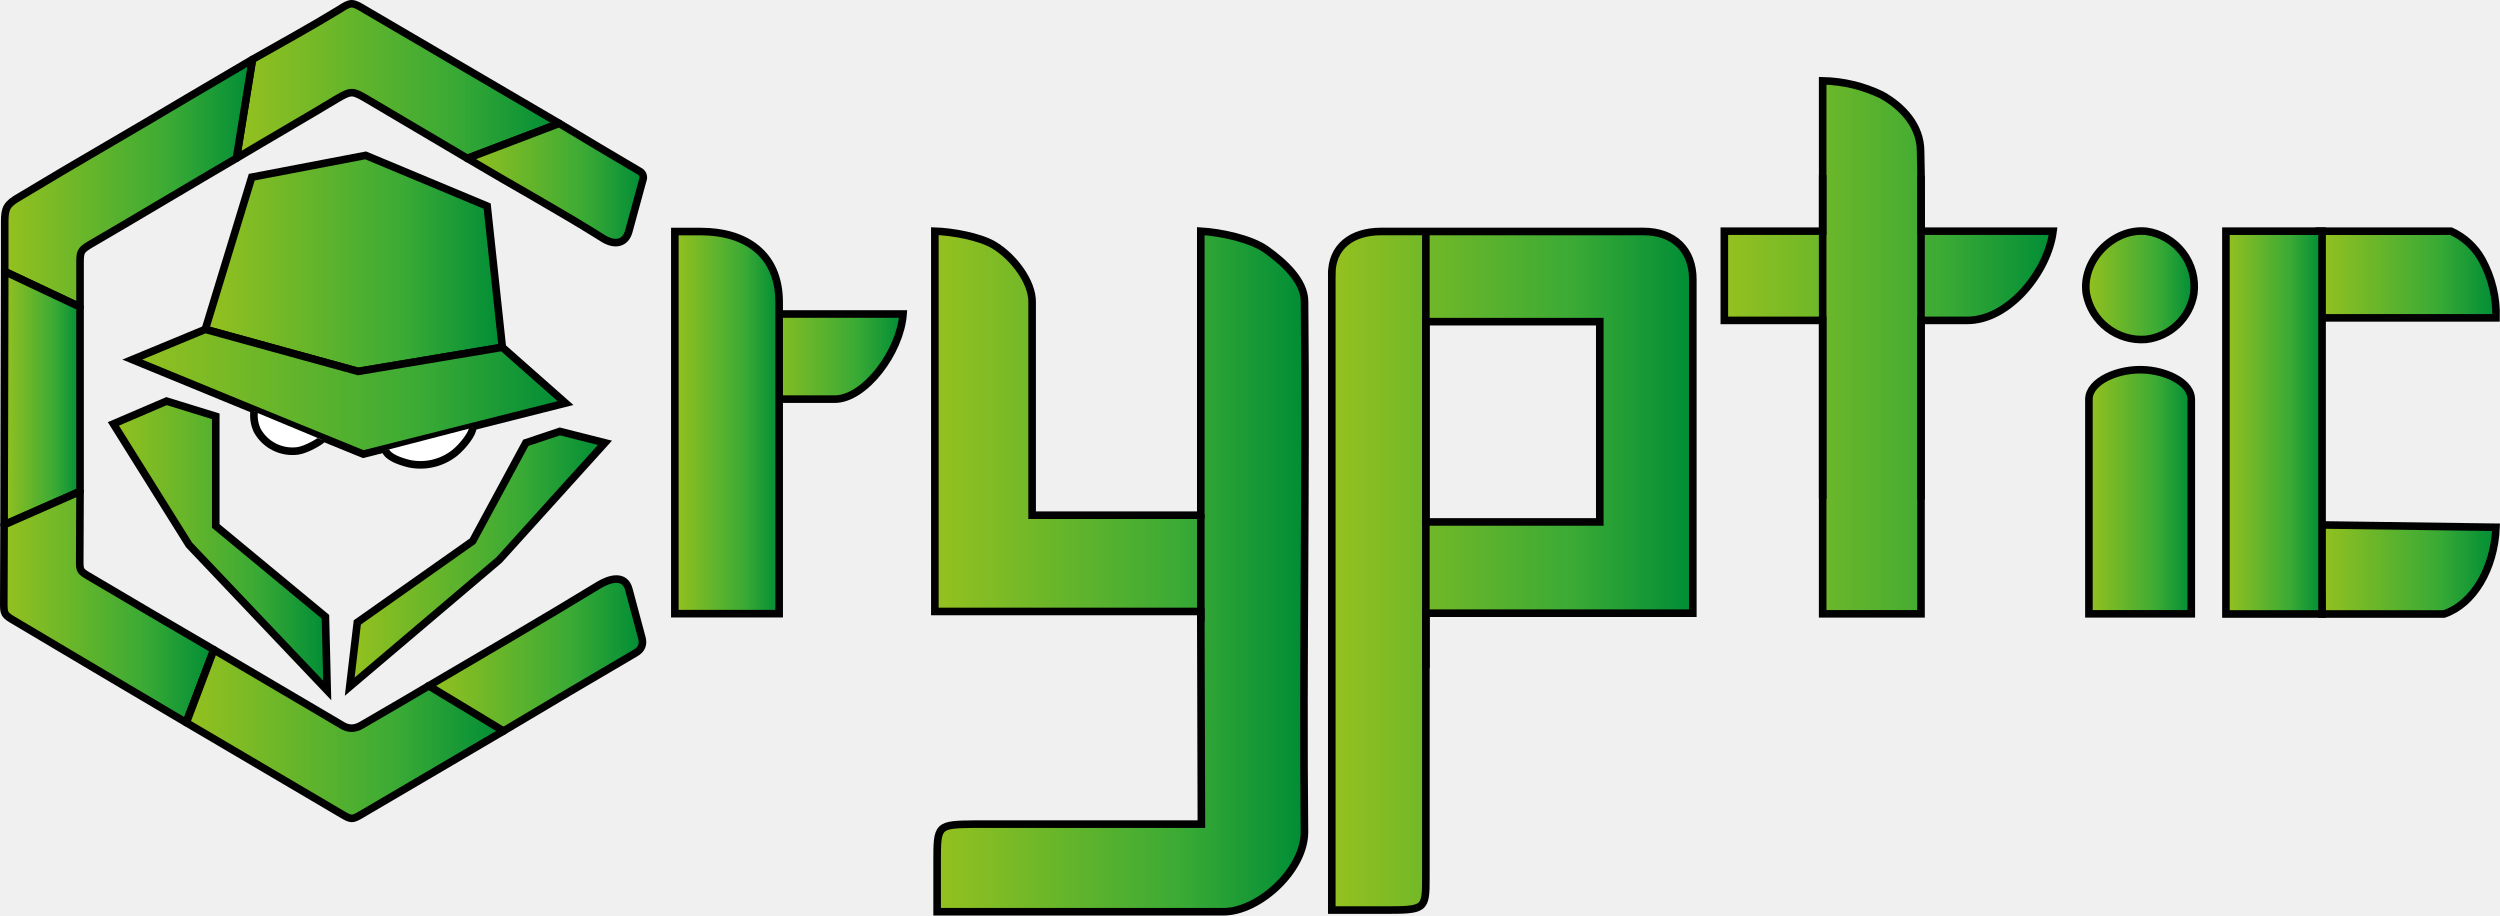
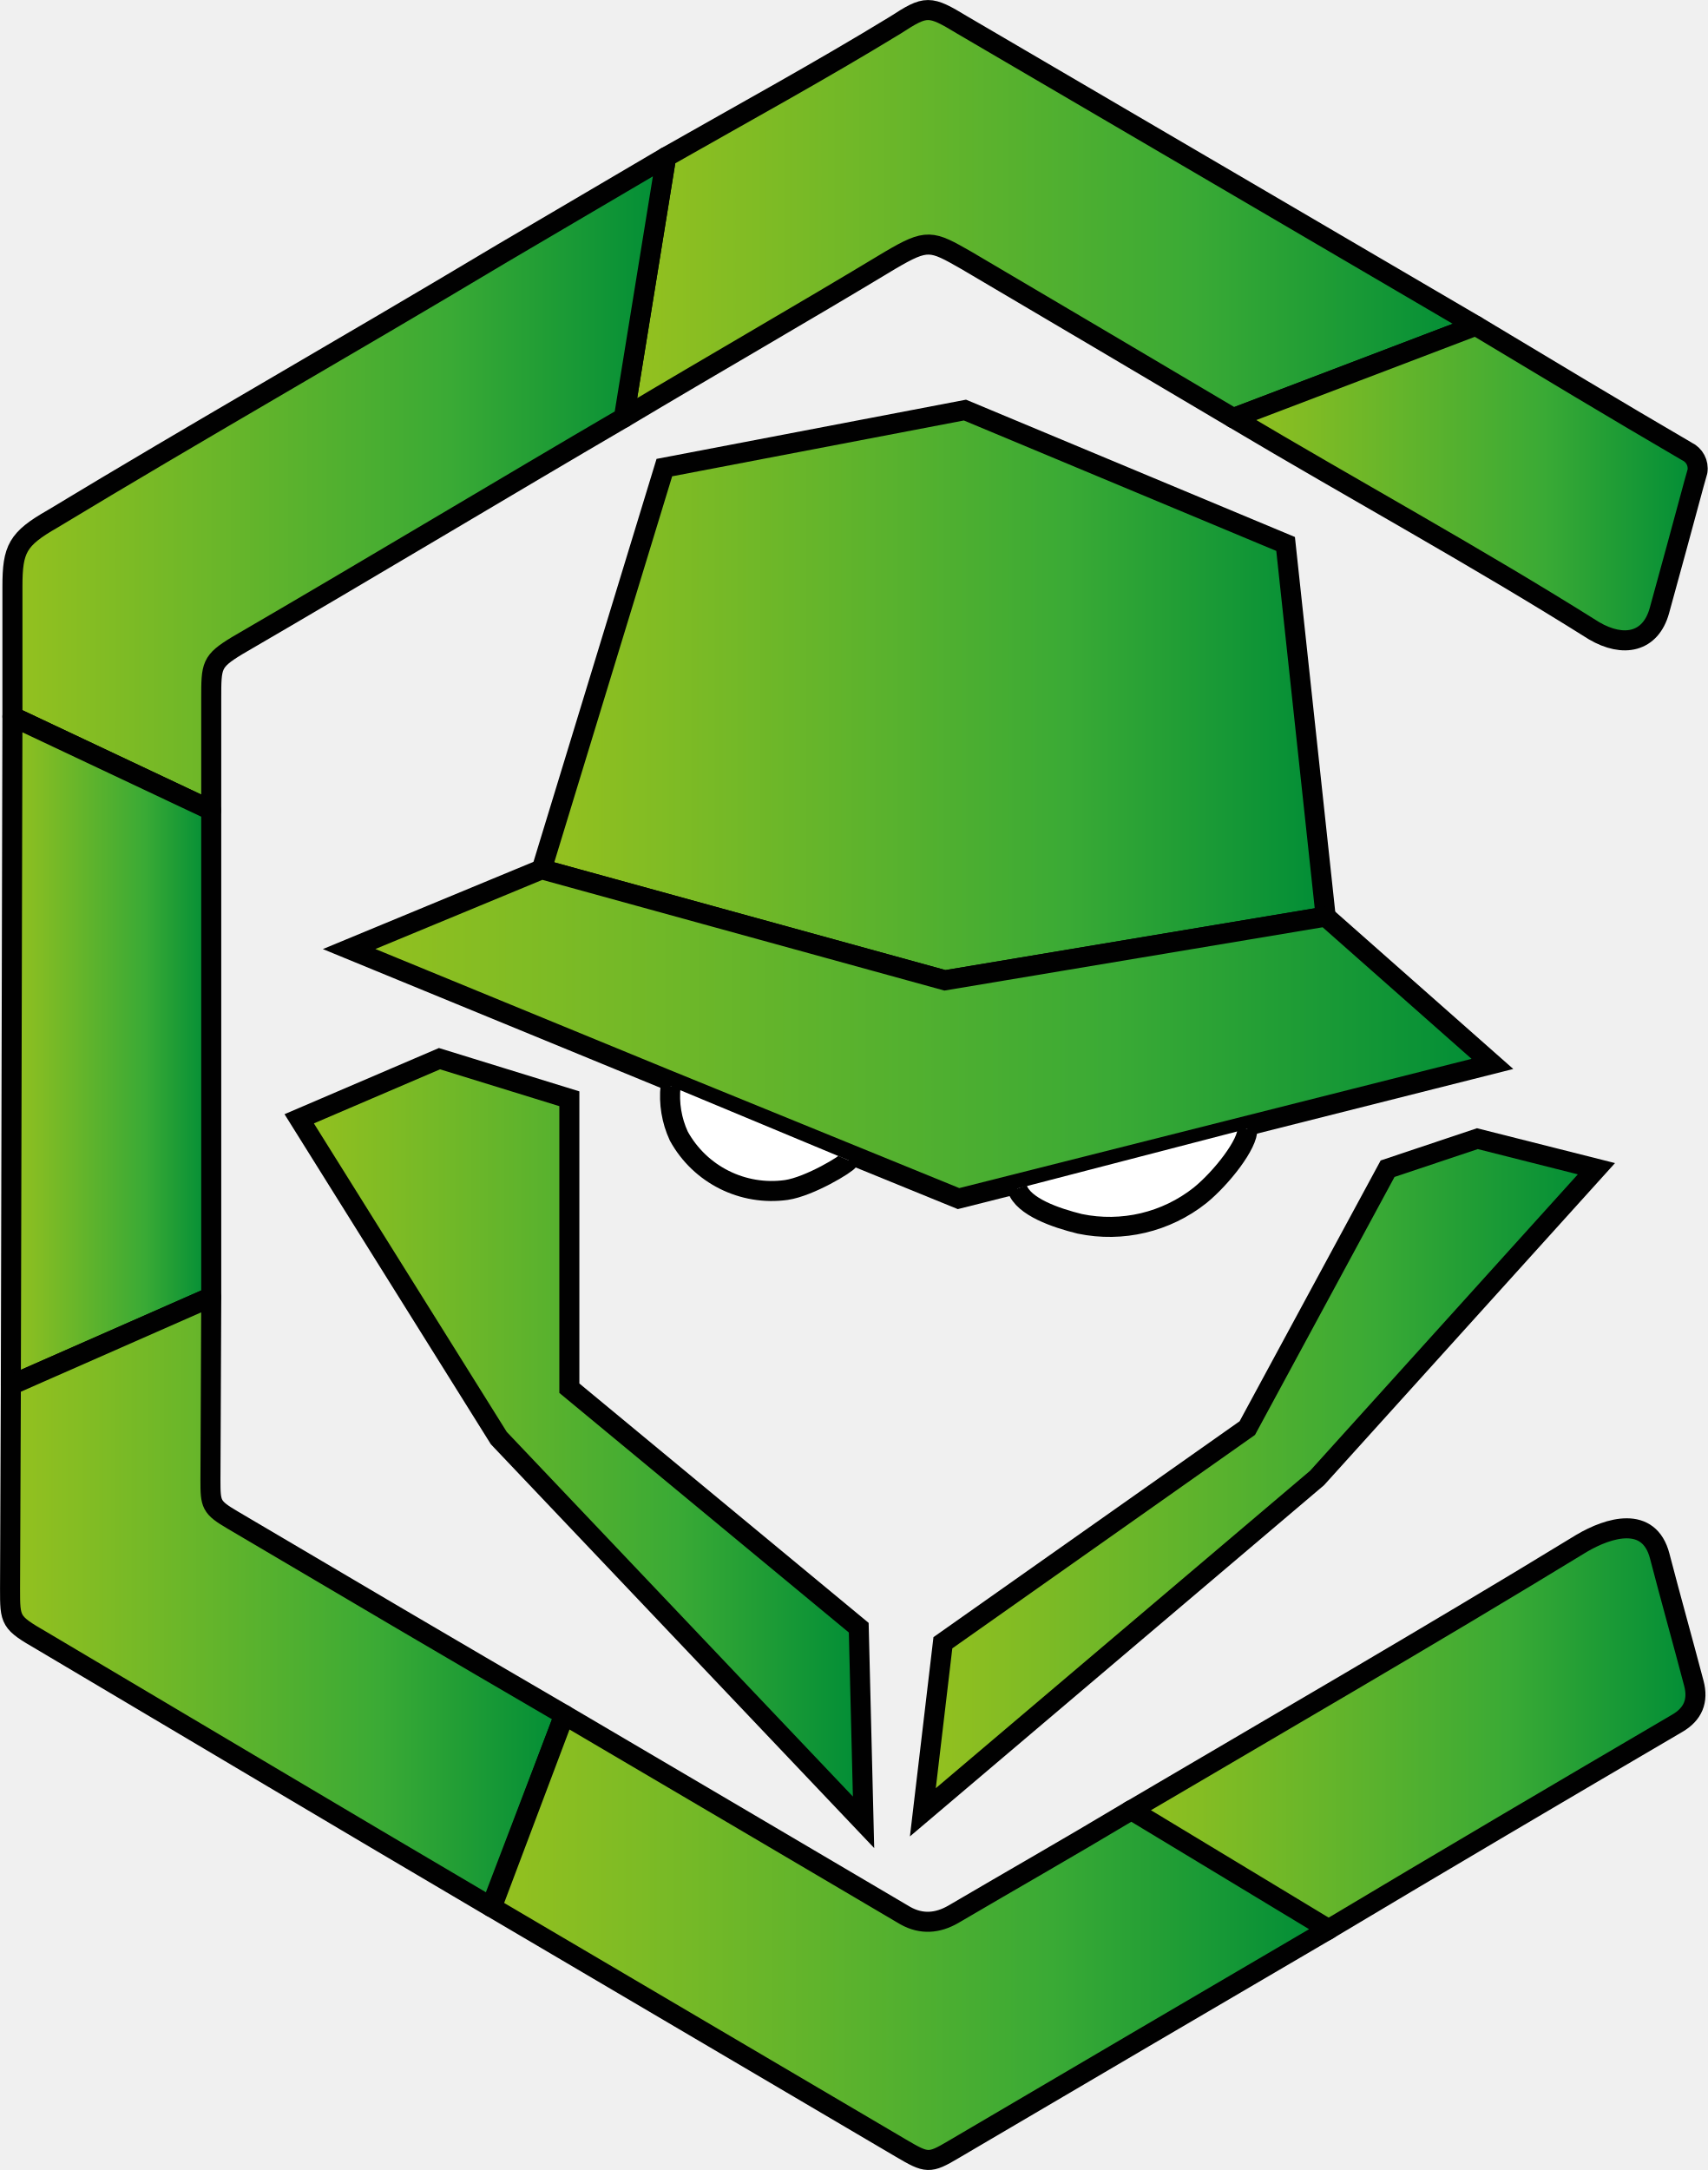
- <svg xmlns="http://www.w3.org/2000/svg" xmlns:xlink="http://www.w3.org/1999/xlink" width="211.109mm" height="77.312mm" viewBox="0 0 211.109 77.312" version="1.1" id="svg5826">
+ <svg xmlns="http://www.w3.org/2000/svg" xmlns:xlink="http://www.w3.org/1999/xlink" width="78.176mm" height="99.327mm" viewBox="0 0 78.176 99.327" version="1.1" id="svg5826">
  <defs id="defs5820">
    <style id="style2">.cls-1,.cls-10,.cls-100,.cls-101,.cls-102,.cls-103,.cls-104,.cls-105,.cls-106,.cls-107,.cls-108,.cls-109,.cls-11,.cls-110,.cls-111,.cls-112,.cls-113,.cls-114,.cls-115,.cls-116,.cls-117,.cls-118,.cls-119,.cls-12,.cls-120,.cls-121,.cls-122,.cls-123,.cls-124,.cls-125,.cls-126,.cls-127,.cls-128,.cls-129,.cls-13,.cls-130,.cls-131,.cls-132,.cls-133,.cls-134,.cls-135,.cls-136,.cls-137,.cls-138,.cls-139,.cls-14,.cls-140,.cls-141,.cls-142,.cls-143,.cls-144,.cls-145,.cls-146,.cls-147,.cls-148,.cls-149,.cls-15,.cls-150,.cls-151,.cls-152,.cls-153,.cls-154,.cls-155,.cls-156,.cls-157,.cls-158,.cls-159,.cls-16,.cls-160,.cls-161,.cls-162,.cls-163,.cls-164,.cls-165,.cls-166,.cls-167,.cls-168,.cls-169,.cls-17,.cls-170,.cls-171,.cls-172,.cls-173,.cls-174,.cls-175,.cls-176,.cls-177,.cls-178,.cls-179,.cls-18,.cls-180,.cls-181,.cls-182,.cls-183,.cls-184,.cls-185,.cls-186,.cls-187,.cls-188,.cls-189,.cls-19,.cls-190,.cls-191,.cls-192,.cls-193,.cls-194,.cls-195,.cls-196,.cls-197,.cls-198,.cls-199,.cls-2,.cls-20,.cls-200,.cls-201,.cls-202,.cls-203,.cls-204,.cls-205,.cls-206,.cls-207,.cls-208,.cls-209,.cls-21,.cls-210,.cls-211,.cls-212,.cls-213,.cls-214,.cls-215,.cls-216,.cls-217,.cls-218,.cls-219,.cls-22,.cls-220,.cls-221,.cls-222,.cls-223,.cls-224,.cls-225,.cls-226,.cls-227,.cls-228,.cls-229,.cls-23,.cls-230,.cls-231,.cls-232,.cls-233,.cls-24,.cls-25,.cls-26,.cls-27,.cls-28,.cls-29,.cls-3,.cls-30,.cls-31,.cls-32,.cls-33,.cls-34,.cls-35,.cls-36,.cls-37,.cls-38,.cls-39,.cls-4,.cls-40,.cls-41,.cls-42,.cls-43,.cls-44,.cls-45,.cls-46,.cls-47,.cls-48,.cls-49,.cls-5,.cls-50,.cls-51,.cls-52,.cls-53,.cls-54,.cls-55,.cls-56,.cls-57,.cls-58,.cls-59,.cls-6,.cls-60,.cls-61,.cls-62,.cls-63,.cls-64,.cls-65,.cls-66,.cls-67,.cls-68,.cls-69,.cls-7,.cls-70,.cls-71,.cls-72,.cls-73,.cls-74,.cls-75,.cls-76,.cls-77,.cls-78,.cls-79,.cls-8,.cls-80,.cls-81,.cls-82,.cls-83,.cls-84,.cls-85,.cls-86,.cls-87,.cls-88,.cls-89,.cls-9,.cls-90,.cls-91,.cls-92,.cls-93,.cls-94,.cls-95,.cls-96,.cls-97,.cls-98,.cls-99{stroke:#010101;}.cls-1,.cls-100,.cls-108,.cls-109,.cls-11,.cls-110,.cls-111,.cls-112,.cls-113,.cls-114,.cls-115,.cls-116,.cls-117,.cls-118,.cls-12,.cls-126,.cls-127,.cls-128,.cls-129,.cls-13,.cls-130,.cls-131,.cls-132,.cls-14,.cls-140,.cls-141,.cls-142,.cls-143,.cls-144,.cls-145,.cls-146,.cls-147,.cls-148,.cls-149,.cls-15,.cls-150,.cls-151,.cls-152,.cls-153,.cls-154,.cls-16,.cls-162,.cls-163,.cls-164,.cls-165,.cls-166,.cls-167,.cls-168,.cls-169,.cls-17,.cls-170,.cls-171,.cls-172,.cls-18,.cls-180,.cls-181,.cls-182,.cls-183,.cls-184,.cls-185,.cls-186,.cls-187,.cls-188,.cls-189,.cls-19,.cls-190,.cls-198,.cls-199,.cls-2,.cls-20,.cls-200,.cls-201,.cls-202,.cls-203,.cls-204,.cls-21,.cls-212,.cls-213,.cls-214,.cls-215,.cls-216,.cls-217,.cls-218,.cls-219,.cls-22,.cls-220,.cls-221,.cls-222,.cls-230,.cls-231,.cls-232,.cls-233,.cls-3,.cls-30,.cls-31,.cls-32,.cls-33,.cls-34,.cls-35,.cls-36,.cls-44,.cls-45,.cls-46,.cls-47,.cls-48,.cls-49,.cls-50,.cls-51,.cls-52,.cls-53,.cls-54,.cls-62,.cls-63,.cls-64,.cls-65,.cls-66,.cls-67,.cls-68,.cls-76,.cls-77,.cls-78,.cls-79,.cls-80,.cls-81,.cls-82,.cls-83,.cls-84,.cls-85,.cls-86,.cls-94,.cls-95,.cls-96,.cls-97,.cls-98,.cls-99{stroke-miterlimit:7.95;}.cls-1{fill:url(#linear-gradient);}.cls-2{fill:url(#linear-gradient-2);}.cls-100,.cls-132,.cls-172,.cls-204,.cls-3,.cls-36,.cls-68{stroke-width:0.57px;}.cls-3{fill:url(#linear-gradient-3);}.cls-10,.cls-101,.cls-102,.cls-103,.cls-104,.cls-105,.cls-106,.cls-107,.cls-119,.cls-120,.cls-121,.cls-122,.cls-123,.cls-124,.cls-125,.cls-133,.cls-134,.cls-135,.cls-136,.cls-137,.cls-138,.cls-139,.cls-155,.cls-156,.cls-157,.cls-158,.cls-159,.cls-160,.cls-161,.cls-173,.cls-174,.cls-175,.cls-176,.cls-177,.cls-178,.cls-179,.cls-191,.cls-192,.cls-193,.cls-194,.cls-195,.cls-196,.cls-197,.cls-205,.cls-206,.cls-207,.cls-208,.cls-209,.cls-210,.cls-211,.cls-223,.cls-224,.cls-225,.cls-226,.cls-227,.cls-228,.cls-229,.cls-23,.cls-24,.cls-25,.cls-26,.cls-27,.cls-28,.cls-29,.cls-37,.cls-38,.cls-39,.cls-4,.cls-40,.cls-41,.cls-42,.cls-43,.cls-5,.cls-55,.cls-56,.cls-57,.cls-58,.cls-59,.cls-6,.cls-60,.cls-61,.cls-69,.cls-7,.cls-70,.cls-71,.cls-72,.cls-73,.cls-74,.cls-75,.cls-8,.cls-87,.cls-88,.cls-89,.cls-9,.cls-90,.cls-91,.cls-92,.cls-93{stroke-linecap:round;stroke-linejoin:round;stroke-width:0.9px;}.cls-4{fill:url(#linear-gradient-4);}.cls-5{fill:url(#linear-gradient-5);}.cls-6{fill:url(#linear-gradient-6);}.cls-7{fill:url(#linear-gradient-7);}.cls-8{fill:url(#linear-gradient-8);}.cls-9{fill:url(#linear-gradient-9);}.cls-10{fill:url(#linear-gradient-10);}.cls-108,.cls-109,.cls-11,.cls-110,.cls-111,.cls-12,.cls-126,.cls-127,.cls-128,.cls-129,.cls-13,.cls-14,.cls-140,.cls-141,.cls-142,.cls-143,.cls-144,.cls-145,.cls-146,.cls-147,.cls-15,.cls-162,.cls-163,.cls-164,.cls-165,.cls-166,.cls-167,.cls-168,.cls-169,.cls-180,.cls-181,.cls-182,.cls-183,.cls-198,.cls-199,.cls-200,.cls-201,.cls-212,.cls-213,.cls-214,.cls-215,.cls-230,.cls-231,.cls-232,.cls-233,.cls-30,.cls-31,.cls-32,.cls-33,.cls-44,.cls-45,.cls-46,.cls-47,.cls-62,.cls-63,.cls-64,.cls-65,.cls-76,.cls-77,.cls-78,.cls-79,.cls-94,.cls-95,.cls-96,.cls-97{stroke-width:0.64px;}.cls-11{fill:url(#linear-gradient-11);}.cls-12{fill:url(#linear-gradient-12);}.cls-13{fill:url(#linear-gradient-13);}.cls-14{fill:url(#linear-gradient-14);}.cls-15{fill:#fff;}.cls-16{fill:url(#linear-gradient-15);}.cls-17{fill:url(#linear-gradient-16);}.cls-114,.cls-115,.cls-150,.cls-151,.cls-18,.cls-186,.cls-187,.cls-19,.cls-218,.cls-219,.cls-50,.cls-51,.cls-82,.cls-83{stroke-width:0.69px;}.cls-18{fill:url(#linear-gradient-17);}.cls-19{fill:url(#linear-gradient-18);}.cls-20{fill:url(#linear-gradient-19);}.cls-21{fill:url(#linear-gradient-20);}.cls-22{fill:url(#linear-gradient-21);}.cls-23{fill:url(#linear-gradient-22);}.cls-24{fill:url(#linear-gradient-23);}.cls-25{fill:url(#linear-gradient-24);}.cls-26{fill:url(#linear-gradient-25);}.cls-27{fill:url(#linear-gradient-26);}.cls-28{fill:url(#linear-gradient-27);}.cls-29{fill:url(#linear-gradient-28);}.cls-30{fill:url(#linear-gradient-29);}.cls-31{fill:url(#linear-gradient-30);}.cls-32{fill:url(#linear-gradient-31);}.cls-33{fill:url(#linear-gradient-32);}.cls-34{fill:url(#linear-gradient-33);}.cls-35{fill:url(#linear-gradient-34);}.cls-36{fill:url(#linear-gradient-35);}.cls-37{fill:url(#linear-gradient-36);}.cls-38{fill:url(#linear-gradient-37);}.cls-39{fill:url(#linear-gradient-38);}.cls-40{fill:url(#linear-gradient-39);}.cls-41{fill:url(#linear-gradient-40);}.cls-42{fill:url(#linear-gradient-41);}.cls-43{fill:url(#linear-gradient-42);}.cls-44{fill:url(#linear-gradient-43);}.cls-45{fill:url(#linear-gradient-44);}.cls-46{fill:url(#linear-gradient-45);}.cls-47{fill:url(#linear-gradient-46);}.cls-48{fill:url(#linear-gradient-47);}.cls-49{fill:url(#linear-gradient-48);}.cls-50{fill:url(#linear-gradient-49);}.cls-51{fill:url(#linear-gradient-50);}.cls-52{fill:url(#linear-gradient-51);}.cls-53{fill:url(#linear-gradient-52);}.cls-54{fill:url(#linear-gradient-53);}.cls-55{fill:url(#linear-gradient-54);}.cls-56{fill:url(#linear-gradient-55);}.cls-57{fill:url(#linear-gradient-56);}.cls-58{fill:url(#linear-gradient-57);}.cls-59{fill:url(#linear-gradient-58);}.cls-60{fill:url(#linear-gradient-59);}.cls-61{fill:url(#linear-gradient-60);}.cls-62{fill:url(#linear-gradient-61);}.cls-63{fill:url(#linear-gradient-62);}.cls-64{fill:url(#linear-gradient-63);}.cls-65{fill:url(#linear-gradient-64);}.cls-66{fill:url(#linear-gradient-65);}.cls-67{fill:url(#linear-gradient-66);}.cls-68{fill:url(#linear-gradient-67);}.cls-69{fill:url(#linear-gradient-68);}.cls-70{fill:url(#linear-gradient-69);}.cls-71{fill:url(#linear-gradient-70);}.cls-72{fill:url(#linear-gradient-71);}.cls-73{fill:url(#linear-gradient-72);}.cls-74{fill:url(#linear-gradient-73);}.cls-75{fill:url(#linear-gradient-74);}.cls-76{fill:url(#linear-gradient-75);}.cls-77{fill:url(#linear-gradient-76);}.cls-78{fill:url(#linear-gradient-77);}.cls-79{fill:url(#linear-gradient-78);}.cls-80{fill:url(#linear-gradient-79);}.cls-81{fill:url(#linear-gradient-80);}.cls-82{fill:url(#linear-gradient-81);}.cls-83{fill:url(#linear-gradient-82);}.cls-84{fill:url(#linear-gradient-83);}.cls-85{fill:url(#linear-gradient-84);}.cls-86{fill:url(#linear-gradient-85);}.cls-87{fill:url(#linear-gradient-86);}.cls-88{fill:url(#linear-gradient-87);}.cls-89{fill:url(#linear-gradient-88);}.cls-90{fill:url(#linear-gradient-89);}.cls-91{fill:url(#linear-gradient-90);}.cls-92{fill:url(#linear-gradient-91);}.cls-93{fill:url(#linear-gradient-92);}.cls-94{fill:url(#linear-gradient-93);}.cls-95{fill:url(#linear-gradient-94);}.cls-96{fill:url(#linear-gradient-95);}.cls-97{fill:url(#linear-gradient-96);}.cls-98{fill:url(#linear-gradient-97);}.cls-99{fill:url(#linear-gradient-98);}.cls-100{fill:url(#linear-gradient-99);}.cls-101{fill:url(#linear-gradient-100);}.cls-102{fill:url(#linear-gradient-101);}.cls-103{fill:url(#linear-gradient-102);}.cls-104{fill:url(#linear-gradient-103);}.cls-105{fill:url(#linear-gradient-104);}.cls-106{fill:url(#linear-gradient-105);}.cls-107{fill:url(#linear-gradient-106);}.cls-108{fill:url(#linear-gradient-107);}.cls-109{fill:url(#linear-gradient-108);}.cls-110{fill:url(#linear-gradient-109);}.cls-111{fill:url(#linear-gradient-110);}.cls-112{fill:url(#linear-gradient-111);}.cls-113{fill:url(#linear-gradient-112);}.cls-114{fill:url(#linear-gradient-113);}.cls-115{fill:url(#linear-gradient-114);}.cls-116{fill:url(#linear-gradient-115);}.cls-117{fill:url(#linear-gradient-116);}.cls-118{fill:url(#linear-gradient-117);}.cls-119{fill:url(#linear-gradient-118);}.cls-120{fill:url(#linear-gradient-119);}.cls-121{fill:url(#linear-gradient-120);}.cls-122{fill:url(#linear-gradient-121);}.cls-123{fill:url(#linear-gradient-122);}.cls-124{fill:url(#linear-gradient-123);}.cls-125{fill:url(#linear-gradient-124);}.cls-126{fill:url(#linear-gradient-125);}.cls-127{fill:url(#linear-gradient-126);}.cls-128{fill:url(#linear-gradient-127);}.cls-129{fill:url(#linear-gradient-128);}.cls-130{fill:url(#linear-gradient-129);}.cls-131{fill:url(#linear-gradient-130);}.cls-132{fill:url(#linear-gradient-131);}.cls-133{fill:url(#linear-gradient-132);}.cls-134{fill:url(#linear-gradient-133);}.cls-135{fill:url(#linear-gradient-134);}.cls-136{fill:url(#linear-gradient-135);}.cls-137{fill:url(#linear-gradient-136);}.cls-138{fill:url(#linear-gradient-137);}.cls-139{fill:url(#linear-gradient-138);}.cls-140{fill:url(#linear-gradient-139);}.cls-141{fill:url(#linear-gradient-140);}.cls-142{fill:url(#linear-gradient-141);}.cls-143{fill:url(#linear-gradient-142);}.cls-144{fill:url(#linear-gradient-143);}.cls-145{fill:url(#linear-gradient-144);}.cls-146{fill:url(#linear-gradient-145);}.cls-147{fill:url(#linear-gradient-146);}.cls-148{fill:url(#linear-gradient-147);}.cls-149{fill:url(#linear-gradient-148);}.cls-150{fill:url(#linear-gradient-149);}.cls-151{fill:url(#linear-gradient-150);}.cls-152{fill:url(#linear-gradient-151);}.cls-153{fill:url(#linear-gradient-152);}.cls-154{fill:url(#linear-gradient-153);}.cls-155{fill:url(#linear-gradient-154);}.cls-156{fill:url(#linear-gradient-155);}.cls-157{fill:url(#linear-gradient-156);}.cls-158{fill:url(#linear-gradient-157);}.cls-159{fill:url(#linear-gradient-158);}.cls-160{fill:url(#linear-gradient-159);}.cls-161{fill:url(#linear-gradient-160);}.cls-162{fill:url(#linear-gradient-161);}.cls-163{fill:url(#linear-gradient-162);}.cls-164{fill:url(#linear-gradient-163);}.cls-165{fill:url(#linear-gradient-164);}.cls-166{fill:url(#linear-gradient-165);}.cls-167{fill:url(#linear-gradient-166);}.cls-168{fill:url(#linear-gradient-167);}.cls-169{fill:url(#linear-gradient-168);}.cls-170{fill:url(#linear-gradient-169);}.cls-171{fill:url(#linear-gradient-170);}.cls-172{fill:url(#linear-gradient-171);}.cls-173{fill:url(#linear-gradient-172);}.cls-174{fill:url(#linear-gradient-173);}.cls-175{fill:url(#linear-gradient-174);}.cls-176{fill:url(#linear-gradient-175);}.cls-177{fill:url(#linear-gradient-176);}.cls-178{fill:url(#linear-gradient-177);}.cls-179{fill:url(#linear-gradient-178);}.cls-180{fill:url(#linear-gradient-179);}.cls-181{fill:url(#linear-gradient-180);}.cls-182{fill:url(#linear-gradient-181);}.cls-183{fill:url(#linear-gradient-182);}.cls-184{fill:url(#linear-gradient-183);}.cls-185{fill:url(#linear-gradient-184);}.cls-186{fill:url(#linear-gradient-185);}.cls-187{fill:url(#linear-gradient-186);}.cls-188{fill:url(#linear-gradient-187);}.cls-189{fill:url(#linear-gradient-188);}.cls-190{fill:url(#linear-gradient-189);}.cls-191{fill:url(#linear-gradient-190);}.cls-192{fill:url(#linear-gradient-191);}.cls-193{fill:url(#linear-gradient-192);}.cls-194{fill:url(#linear-gradient-193);}.cls-195{fill:url(#linear-gradient-194);}.cls-196{fill:url(#linear-gradient-195);}.cls-197{fill:url(#linear-gradient-196);}.cls-198{fill:url(#linear-gradient-197);}.cls-199{fill:url(#linear-gradient-198);}.cls-200{fill:url(#linear-gradient-199);}.cls-201{fill:url(#linear-gradient-200);}.cls-202{fill:url(#linear-gradient-201);}.cls-203{fill:url(#linear-gradient-202);}.cls-204{fill:url(#linear-gradient-203);}.cls-205{fill:url(#linear-gradient-204);}.cls-206{fill:url(#linear-gradient-205);}.cls-207{fill:url(#linear-gradient-206);}.cls-208{fill:url(#linear-gradient-207);}.cls-209{fill:url(#linear-gradient-208);}.cls-210{fill:url(#linear-gradient-209);}.cls-211{fill:url(#linear-gradient-210);}.cls-212{fill:url(#linear-gradient-211);}.cls-213{fill:url(#linear-gradient-212);}.cls-214{fill:url(#linear-gradient-213);}.cls-215{fill:url(#linear-gradient-214);}.cls-216{fill:url(#linear-gradient-215);}.cls-217{fill:url(#linear-gradient-216);}.cls-218{fill:url(#linear-gradient-217);}.cls-219{fill:url(#linear-gradient-218);}.cls-220{fill:url(#linear-gradient-219);}.cls-221{fill:url(#linear-gradient-220);}.cls-222{fill:url(#linear-gradient-221);}.cls-223{fill:url(#linear-gradient-222);}.cls-224{fill:url(#linear-gradient-223);}.cls-225{fill:url(#linear-gradient-224);}.cls-226{fill:url(#linear-gradient-225);}.cls-227{fill:url(#linear-gradient-226);}.cls-228{fill:url(#linear-gradient-227);}.cls-229{fill:url(#linear-gradient-228);}.cls-230{fill:url(#linear-gradient-229);}.cls-231{fill:url(#linear-gradient-230);}.cls-232{fill:url(#linear-gradient-231);}.cls-233{fill:url(#linear-gradient-232);}</style>
    <linearGradient id="linear-gradient-33" x1="304.88" y1="157.16" x2="328.14" y2="157.16" gradientUnits="userSpaceOnUse">
      <stop offset="0" stop-color="#95c11f" id="stop40" />
      <stop offset="0.67" stop-color="#3aaa35" id="stop42" />
      <stop offset="1" stop-color="#008d36" id="stop44" />
    </linearGradient>
    <linearGradient id="linear-gradient-34" x1="304.88" y1="195.99" x2="328.14" y2="195.99" xlink:href="#linear-gradient-33" gradientTransform="matrix(2.423722,0,0,2.423722,4.909176,-140.3805)" />
    <linearGradient id="linear-gradient-35" x1="293.14" y1="171.38" x2="305.8" y2="171.38" xlink:href="#linear-gradient-33" />
    <linearGradient id="linear-gradient-36" x1="30.59" y1="131.66" x2="73.1" y2="131.66" xlink:href="#linear-gradient-33" />
    <linearGradient id="linear-gradient-37" x1="0" y1="145.15" x2="32.71" y2="145.15" xlink:href="#linear-gradient-33" />
    <linearGradient id="linear-gradient-38" x1="0" y1="173.45" x2="9.97" y2="173.45" xlink:href="#linear-gradient-33" />
    <linearGradient id="linear-gradient-39" x1="0.009" y1="200.94" x2="27.62" y2="200.94" xlink:href="#linear-gradient-33" />
    <linearGradient id="linear-gradient-40" x1="55.83" y1="207.29" x2="84.07" y2="207.29" xlink:href="#linear-gradient-33" />
    <linearGradient id="linear-gradient-41" x1="23.99" y1="217.67" x2="65.67" y2="217.67" xlink:href="#linear-gradient-33" />
    <linearGradient id="linear-gradient-42" x1="61" y1="145.11" x2="84.19" y2="145.11" xlink:href="#linear-gradient-33" />
    <linearGradient id="linear-gradient-43" x1="26.59" y1="155.7" x2="65.68" y2="155.7" xlink:href="#linear-gradient-33" />
    <linearGradient id="linear-gradient-44" x1="16.88" y1="172.97" x2="73.9" y2="172.97" xlink:href="#linear-gradient-33" />
    <linearGradient id="linear-gradient-45" x1="14.39" y1="192.89" x2="42.52" y2="192.89" xlink:href="#linear-gradient-33" />
    <linearGradient id="linear-gradient-46" x1="45.51" y1="194.63" x2="79.12" y2="194.63" xlink:href="#linear-gradient-33" />
    <linearGradient id="linear-gradient-47" x1="99.77" y1="167.96" x2="118.38" y2="167.96" xlink:href="#linear-gradient-33" gradientTransform="matrix(2.423722,0,0,2.423722,4.909176,-140.3805)" />
    <linearGradient id="linear-gradient-48" x1="88.32" y1="176.59" x2="102.06" y2="176.59" xlink:href="#linear-gradient-33" gradientTransform="matrix(2.423722,0,0,2.423722,4.909176,-140.3805)" />
    <linearGradient id="linear-gradient-49" x1="274.53" y1="185.76" x2="288.01" y2="185.76" xlink:href="#linear-gradient-33" />
    <linearGradient id="linear-gradient-50" x1="274.12" y1="158.58" x2="288.41" y2="158.58" xlink:href="#linear-gradient-33" />
    <linearGradient id="linear-gradient-51" x1="226.52" y1="166.74" x2="269.94" y2="166.74" xlink:href="#linear-gradient-33" gradientTransform="matrix(2.423722,0,0,2.423722,4.909176,-140.3805)" />
    <linearGradient id="linear-gradient-52" x1="174.83" y1="196.17" x2="222.37" y2="196.17" xlink:href="#linear-gradient-33" gradientTransform="matrix(2.423722,0,0,2.423722,4.909176,-140.3805)" />
    <linearGradient id="linear-gradient-53" x1="122.56" y1="196.26" x2="171.21" y2="196.26" xlink:href="#linear-gradient-33" gradientTransform="matrix(2.423722,0,0,2.423722,4.909176,-140.3805)" />
    <linearGradient xlink:href="#linear-gradient-33" id="linearGradient4994" gradientUnits="userSpaceOnUse" x1="304.88" y1="157.16" x2="328.14" y2="157.16" gradientTransform="matrix(2.423722,0,0,2.423722,4.909176,-140.3805)" />
    <linearGradient id="linear-gradient-38-7" x1="0" y1="173.45" x2="9.97" y2="173.45" xlink:href="#linear-gradient-33" gradientTransform="matrix(0.9174279,0,0,0.9174279,24.90358,19.43541)" />
    <linearGradient id="linear-gradient-39-7" x1="0.009" y1="200.94" x2="27.62" y2="200.94" xlink:href="#linear-gradient-33" gradientTransform="matrix(0.9174279,0,0,0.9174279,24.90358,19.43541)" />
    <linearGradient id="linear-gradient-40-9" x1="55.83" y1="207.29" x2="84.07" y2="207.29" xlink:href="#linear-gradient-33" gradientTransform="matrix(0.9174279,0,0,0.9174279,24.90358,19.43541)" />
    <linearGradient id="linear-gradient-41-7" x1="23.99" y1="217.67" x2="65.67" y2="217.67" xlink:href="#linear-gradient-33" gradientTransform="matrix(0.9174279,0,0,0.9174279,24.90358,19.43541)" />
    <linearGradient id="linear-gradient-46-3" x1="45.51" y1="194.63" x2="79.12" y2="194.63" xlink:href="#linear-gradient-33" gradientTransform="matrix(0.9174279,0,0,0.9174279,24.90358,19.43541)" />
    <linearGradient id="linear-gradient-45-9" x1="14.39" y1="192.89" x2="42.52" y2="192.89" xlink:href="#linear-gradient-33" gradientTransform="matrix(0.9174279,0,0,0.9174279,24.90358,19.43541)" />
    <linearGradient id="linear-gradient-44-6" x1="16.88" y1="172.97" x2="73.9" y2="172.97" xlink:href="#linear-gradient-33" gradientTransform="matrix(0.9174279,0,0,0.9174279,24.90358,19.43541)" />
    <linearGradient id="linear-gradient-43-5" x1="26.59" y1="155.7" x2="65.68" y2="155.7" xlink:href="#linear-gradient-33" gradientTransform="matrix(0.9174279,0,0,0.9174279,24.90358,19.43541)" />
    <linearGradient id="linear-gradient-42-4" x1="61" y1="145.11" x2="84.19" y2="145.11" xlink:href="#linear-gradient-33" gradientTransform="matrix(0.9174279,0,0,0.9174279,24.90358,19.43541)" />
    <linearGradient id="linear-gradient-36-0" x1="30.59" y1="131.66" x2="73.1" y2="131.66" xlink:href="#linear-gradient-33" gradientTransform="matrix(0.9174279,0,0,0.9174279,24.90358,19.43541)" />
    <linearGradient id="linear-gradient-37-7" x1="0" y1="145.15" x2="32.71" y2="145.15" xlink:href="#linear-gradient-33" gradientTransform="matrix(0.9174279,0,0,0.9174279,24.90358,19.43541)" />
    <linearGradient id="linear-gradient-38-6" x1="0" y1="173.45" x2="9.97" y2="173.45" xlink:href="#linear-gradient-33" gradientTransform="matrix(0.6412765,0,0,0.6412765,449.8035,294.7513)" />
    <linearGradient id="linear-gradient-39-0" x1="0.009" y1="200.94" x2="27.62" y2="200.94" xlink:href="#linear-gradient-33" gradientTransform="matrix(0.6412765,0,0,0.6412765,449.8035,294.7513)" />
    <linearGradient id="linear-gradient-40-1" x1="55.83" y1="207.29" x2="84.07" y2="207.29" xlink:href="#linear-gradient-33" gradientTransform="matrix(0.6412765,0,0,0.6412765,449.8035,294.7513)" />
    <linearGradient id="linear-gradient-41-1" x1="23.99" y1="217.67" x2="65.67" y2="217.67" xlink:href="#linear-gradient-33" gradientTransform="matrix(0.6412765,0,0,0.6412765,449.8035,294.7513)" />
    <linearGradient id="linear-gradient-46-9" x1="45.51" y1="194.63" x2="79.12" y2="194.63" xlink:href="#linear-gradient-33" gradientTransform="matrix(0.6412765,0,0,0.6412765,449.8035,294.7513)" />
    <linearGradient id="linear-gradient-45-4" x1="14.39" y1="192.89" x2="42.52" y2="192.89" xlink:href="#linear-gradient-33" gradientTransform="matrix(0.6412765,0,0,0.6412765,449.8035,294.7513)" />
    <linearGradient id="linear-gradient-44-1" x1="16.88" y1="172.97" x2="73.9" y2="172.97" xlink:href="#linear-gradient-33" gradientTransform="matrix(0.6412765,0,0,0.6412765,449.8035,294.7513)" />
    <linearGradient id="linear-gradient-43-3" x1="26.59" y1="155.7" x2="65.68" y2="155.7" xlink:href="#linear-gradient-33" gradientTransform="matrix(0.6412765,0,0,0.6412765,449.8035,294.7513)" />
    <linearGradient id="linear-gradient-42-8" x1="61" y1="145.11" x2="84.19" y2="145.11" xlink:href="#linear-gradient-33" gradientTransform="matrix(0.6412765,0,0,0.6412765,449.8035,294.7513)" />
    <linearGradient id="linear-gradient-36-8" x1="30.59" y1="131.66" x2="73.1" y2="131.66" xlink:href="#linear-gradient-33" gradientTransform="matrix(0.6412765,0,0,0.6412765,449.8035,294.7513)" />
    <linearGradient id="linear-gradient-37-4" x1="0" y1="145.15" x2="32.71" y2="145.15" xlink:href="#linear-gradient-33" gradientTransform="matrix(0.6412765,0,0,0.6412765,449.8035,294.7513)" />
  </defs>
-   <g id="layer1" transform="translate(-317.8404,35.67898)">
-     <g id="g933" transform="matrix(0.2645833,0,0,0.2645833,316.8881,-76.13766)" style="stroke-width:2.423;stroke-miterlimit:7.95;stroke-dasharray:none">
-       <path style="fill:url(#linearGradient4994);stroke:#010101;stroke-width:2.423;stroke-miterlimit:7.95;stroke-dasharray:none" d="M 800.229,254.371 H 743.854 l -0.088,-27.657 42.091,-0.022 c 4.237,1.912 7.735,5.154 9.962,9.234 3.076,5.65 4.598,12.014 4.411,18.445 z" class="cls-34" id="path4815-6-2" />
-       <path style="fill:url(#linear-gradient-34);stroke:#010101;stroke-width:2.423;stroke-miterlimit:7.95;stroke-dasharray:none" d="m 783.651,348.872 -38.949,-10e-6 -0.848,-28.43 56.376,0.751 c -0.557,13.306 -7.271,24.528 -16.578,27.679 z" class="cls-35" id="path4817-7-2" />
-       <polygon transform="matrix(2.423722,0,0,2.423722,3.527646,-127.6075)" style="fill:url(#linear-gradient-35);stroke:#010101;stroke-width:1;stroke-miterlimit:7.95;stroke-dasharray:none" points="305.8,196.59 293.14,196.59 293.14,146.18 305.8,146.18 305.8,157.52 " class="cls-36" id="polygon4813-8-2" />
-       <g transform="matrix(2.423722,0,0,2.423722,3.527646,-127.6075)" id="g984-5-60-2" style="stroke-width:1;stroke-miterlimit:7.95;stroke-dasharray:none">
-         <path style="fill:url(#linear-gradient-36);stroke:#010101;stroke-width:1;stroke-linecap:round;stroke-linejoin:round;stroke-miterlimit:7.95;stroke-dasharray:none" transform="translate(0.57,-5.27)" d="m 30.59,141.85 c 4.415,-2.637 8.877,-5.194 13.28,-7.85 1.87,-1.1 2.06,-1 3.81,0 4.497,2.652 8.676,5.115 13.32,7.87 l 12.1,-4.61 c -8.497,-4.974 -17.442,-10.217 -25.62,-15 -1.65,-1 -1.8,-1 -3.34,0 -3.754,2.293 -7.617,4.405 -11.44,6.58 z" class="cls-37" id="path970-5-5-2" />
-         <path style="fill:url(#linear-gradient-37);stroke:#010101;stroke-width:1;stroke-linecap:round;stroke-linejoin:round;stroke-miterlimit:7.95;stroke-dasharray:none" transform="translate(0.57,-5.27)" d="m 10,161.44 v -5.59 c 0,-1.64 0,-1.84 1.28,-2.62 6.686,-3.889 13.566,-8.027 19.31,-11.38 l 2.11,-13.01 -8.18,4.81 c -8.122,4.859 -15.195,8.867 -22.44,13.25 -1.75,1 -2,1.5 -2,3.37 v 6.49 z" class="cls-38" id="path972-8-25-2" />
-         <path style="fill:url(#linear-gradient-38);stroke:#010101;stroke-width:1;stroke-linecap:round;stroke-linejoin:round;stroke-miterlimit:7.95;stroke-dasharray:none" transform="translate(0.57,-5.27)" d="M 10,185.72 V 161.44 L 0.08,156.76 0,190.12 Z" class="cls-39" id="path974-2-1-2" />
-         <path style="fill:url(#linear-gradient-39);stroke:#010101;stroke-width:1;stroke-linecap:round;stroke-linejoin:round;stroke-miterlimit:7.95;stroke-dasharray:none" transform="translate(0.57,-5.27)" d="m 27.62,206.57 c -5.529,-3.219 -11.042,-6.465 -16.55,-9.72 -1.09,-0.64 -1.11,-0.78 -1.11,-2 l 0.04,-9.13 -10,4.4 -0.04,10.16 c 0,1.602 -0.004,1.675 1.577,2.588 C 10.143,207.965 15.8,211.349 23.96,216.15 Z" class="cls-40" id="path976-7-6-2" />
-         <path style="fill:url(#linear-gradient-40);stroke:#010101;stroke-width:1;stroke-linecap:round;stroke-linejoin:round;stroke-miterlimit:7.95;stroke-dasharray:none" transform="translate(0.57,-5.27)" d="M 65.645,217.334 C 71.462,213.857 77.303,210.418 83.15,206.99 c 0.788,-0.455 1.065,-1.123 0.83,-2 -0.557,-2.117 -1.154,-4.239 -1.7,-6.34 -0.53,-2.05 -2.54,-1.44 -3.9,-0.64 -7.48,4.568 -15.775,9.373 -22.55,13.36 z" class="cls-41" id="path978-9-7-2" />
-         <path style="fill:url(#linear-gradient-41);stroke:#010101;stroke-width:1;stroke-linecap:round;stroke-linejoin:round;stroke-miterlimit:7.95;stroke-dasharray:none" transform="translate(0.57,-5.27)" d="m 24,216.17 c 7.518,4.421 13.984,8.234 20.42,12.02 1.29,0.76 1.41,0.78 2.61,0.07 7.105,-4.183 11.974,-7.031 18.73,-10.99 l -9.846,-5.95 c -3.254,1.947 -5.888,3.441 -8.884,5.2 -0.786,0.454 -1.588,0.516 -2.39,0.07 -5.67,-3.346 -11.345,-6.683 -17.02,-10.02 z" class="cls-42" id="path980-7-5-2" />
-         <path style="fill:url(#linear-gradient-42);stroke:#010101;stroke-width:1;stroke-linecap:round;stroke-linejoin:round;stroke-miterlimit:7.95;stroke-dasharray:none" transform="translate(0.57,-5.27)" d="m 61,141.87 c 5.983,3.564 12.104,6.902 18,10.61 1.47,0.86 2.82,0.58 3.26,-1 0.579,-2.102 1.152,-4.205 1.72,-6.31 l 0.18,-0.64 c 0.066,-0.414 -0.15,-0.822 -0.53,-1 -3.528,-2.059 -7.028,-4.166 -10.53,-6.27 z" class="cls-43" id="path982-3-2-2" />
-       </g>
-       <g transform="matrix(2.423722,0,0,2.423722,3.527646,-127.6075)" id="g1006-3-0" style="stroke-width:1;stroke-miterlimit:7.95;stroke-dasharray:none">
-         <path style="fill:url(#linear-gradient-43);stroke:#010101;stroke-width:1;stroke-miterlimit:7.95;stroke-dasharray:none" transform="translate(0.57,-5.27)" d="m 32.61,144.34 15,-2.87 16,6.68 2,18.59 -19,3.18 -20.12,-5.54 z" class="cls-44" id="path986-5-0-2" />
-         <path style="fill:url(#linear-gradient-44);stroke:#010101;stroke-width:1;stroke-miterlimit:7.95;stroke-dasharray:none" transform="translate(0.57,-5.27)" d="m 16.88,168.36 9.61,-3.98 20.12,5.54 19,-3.18 8.32,7.35 -26.64,6.72 -14.59,-5.95 z" class="cls-45" id="path988-0-7-2" />
-         <path style="fill:url(#linear-gradient-45);stroke:#010101;stroke-width:1;stroke-miterlimit:7.95;stroke-dasharray:none" transform="translate(0.57,-5.27)" d="m 14.39,176.83 7,-3 6.48,2 v 14.44 l 14.44,11.95 0.24,9.71 -18.2,-19.17 z" class="cls-46" id="path990-2-6-2" />
-         <path style="fill:url(#linear-gradient-46);stroke:#010101;stroke-width:1;stroke-miterlimit:7.95;stroke-dasharray:none" transform="translate(0.57,-5.27)" d="m 79.12,179.32 -13.94,15.43 -19.67,16.68 1,-8.46 15.19,-10.71 7,-12.94 4.48,-1.5 z" class="cls-47" id="path992-3-6-2" />
-         <path style="fill:#ffffff;stroke:#010101;stroke-width:1;stroke-miterlimit:7.95;stroke-dasharray:none" transform="translate(0.57,-5.27)" d="M 66.18,178.32" class="cls-15" id="path994-8-7-2" />
-         <path style="fill:#ffffff;stroke:#010101;stroke-width:1;stroke-miterlimit:7.95;stroke-dasharray:none" transform="translate(0.57,-5.27)" d="m 41.805,178.901 c -0.074,0.17 -1.937,1.303 -3.105,1.479 -2.175,0.305 -4.312,-0.766 -5.37,-2.69 -0.359,-0.778 -0.5,-1.638 -0.41,-2.49" class="cls-15" id="path996-9-8-2" />
-         <path style="fill:#ffffff;stroke:#010101;stroke-width:1;stroke-miterlimit:7.95;stroke-dasharray:none" transform="translate(0.57,-5.27)" d="M 63.19,166.37" class="cls-15" id="path998-7-9-2" />
-         <path style="fill:#ffffff;stroke:#010101;stroke-width:1;stroke-miterlimit:7.95;stroke-dasharray:none" transform="translate(0.57,-5.27)" d="M 46.26,178.32" class="cls-15" id="path1000-5-1-2" />
-         <path style="fill:#ffffff;stroke:#010101;stroke-width:1;stroke-miterlimit:7.95;stroke-dasharray:none" transform="translate(0.57,-5.27)" d="M 54.72,179.82" class="cls-15" id="path1002-4-8-2" />
-         <path style="fill:#ffffff;stroke:#010101;stroke-width:1;stroke-miterlimit:7.95;stroke-dasharray:none" transform="translate(0.57,-5.27)" d="m 61.7,177.33 c 0.048,0.744 -1.287,2.448 -2.36,3.32 -1.69,1.34 -3.888,1.86 -6,1.42 -1.181,-0.291 -2.814,-0.845 -3.12,-1.76" class="cls-15" id="path1004-8-7-2" />
-       </g>
-       <path style="fill:url(#linear-gradient-47);stroke:#010101;stroke-width:2.423;stroke-miterlimit:7.95;stroke-dasharray:none" d="m 246.724,253.135 h 45.105 c -0.873,12.119 -12.229,27.17 -21.814,27.17 h -23.292 z" class="cls-48" id="path1010-9-4-2" />
-       <path style="fill:url(#linear-gradient-48);stroke:#010101;stroke-width:2.423;stroke-miterlimit:7.95;stroke-dasharray:none" d="m 218.972,226.813 h 8.338 c 13.693,0 24.964,6.679 24.964,22.613 l 0.004,99.337 H 218.976 V 225.606" class="cls-49" id="path1012-9-9-2" />
-       <g transform="matrix(2.423722,0,0,2.423722,3.527646,-127.6075)" id="g1024-5-4-2" style="stroke-width:1;stroke-miterlimit:7.95;stroke-dasharray:none">
-         <path style="fill:url(#linear-gradient-49);stroke:#010101;stroke-width:1;stroke-miterlimit:7.95;stroke-dasharray:none" transform="translate(0.57,-5.27)" d="m 274.53,173.58 c 0,-2.364 3.91,-4.17 7.63,-3.85 3,0.27 5.85,1.816 5.85,3.85 v 28.26 h -13.48 z" class="cls-50" id="path1020-7-2-2" />
-         <path style="fill:url(#linear-gradient-50);stroke:#010101;stroke-width:1;stroke-miterlimit:7.95;stroke-dasharray:none" transform="translate(0.57,-5.27)" d="m 288.34,159.7 a 7.24,7.24 0 0 1 -6.29,6 7.4,7.4 0 0 1 -7.86,-6 c -0.67,-4.31 3.46,-8.66 7.86,-8.24 a 7.36,7.36 0 0 1 6.29,8.24 z" class="cls-51" id="path1022-3-5-2" />
-       </g>
-       <path style="fill:url(#linear-gradient-51);stroke:#010101;stroke-width:2.423;stroke-miterlimit:7.95;stroke-dasharray:none" d="m 585.318,178.703 c 6.528,0.138 12.95,1.675 18.832,4.508 6.768,3.773 12.418,9.95 12.418,17.984 0.248,8.776 0.15,17.037 0.188,25.498 h 42.1 c -1.672,13.04 -14.11,28.479 -27.391,28.479 h -14.76 v 93.653 h -31.387 v -93.653 h -31.387 v -28.479 h 31.387 z" class="cls-52" id="path1026-1-1-2" />
-       <path style="fill:url(#linear-gradient-52);stroke:#010101;stroke-width:2.423;stroke-miterlimit:7.95;stroke-dasharray:none" d="m 428.649,240.338 v 203.035 h 16.215 c 13.713,0 13.815,10e-4 13.815,-10.519 v -84.224 h 85.194 V 257.255 242.034 c 0,-9.307 -6.011,-15.245 -15.778,-15.245 h -83.667 c -9.695,0 -15.778,5.114 -15.778,13.549 z m 85.533,79.159 h -55.503 v -63.914 h 55.503 z" class="cls-53" id="path1028-6-5-2" />
-       <path style="fill:url(#linear-gradient-53);stroke:#010101;stroke-width:2.423;stroke-miterlimit:7.95;stroke-dasharray:none" d="m 301.961,226.692 c 5.55,0.17 14.373,1.745 18.929,4.484 6.468,3.942 12.119,11.811 12.119,17.984 v 68.179 h 53.831 v -90.647 c 6.35,0.364 16.142,2.424 21.014,5.987 5.47,3.931 12.099,9.838 12.099,16.481 0.582,56.44 -0.595,112.873 -0.029,169.297 0,12.201 -14.558,25.449 -25.861,25.449 h -91.374 v -15.997 c 0,-11.76 0.032,-11.82 12.07,-11.973 h 72.273 l -0.196,-67.864 h -84.874 z" class="cls-54" id="path1030-8-6-2" />
-     </g>
-     <rect style="opacity:1;fill:#010101;fill-opacity:1;stroke:none;stroke-width:0.861;stroke-linecap:butt;stroke-linejoin:bevel;stroke-miterlimit:7.95;stroke-dasharray:none;stroke-opacity:1;paint-order:markers stroke fill" id="rect935" width="0.64" height="9.078" x="418.921" y="7.752" ry="2.1752322e-007" />
-     <rect style="opacity:1;fill:#010101;fill-opacity:1;stroke:none;stroke-width:1.742;stroke-linecap:butt;stroke-linejoin:bevel;stroke-miterlimit:7.95;stroke-dasharray:none;stroke-opacity:1;paint-order:markers stroke fill" id="rect935-1" width="0.64" height="37.141" x="437.926" y="-16.387" ry="8.8998956e-007" />
-     <rect style="opacity:1;fill:#010101;fill-opacity:1;stroke:none;stroke-width:1.494;stroke-linecap:butt;stroke-linejoin:bevel;stroke-miterlimit:7.95;stroke-dasharray:none;stroke-opacity:1;paint-order:markers stroke fill" id="rect935-2" width="0.64" height="27.334" x="479.738" y="-20.846" ry="6.549883e-007" />
-     <rect style="opacity:1;fill:#010101;fill-opacity:1;stroke:none;stroke-width:1.494;stroke-linecap:butt;stroke-linejoin:bevel;stroke-miterlimit:7.95;stroke-dasharray:none;stroke-opacity:1;paint-order:markers stroke fill" id="rect935-2-6" width="0.64" height="27.334" x="471.434" y="-20.89" ry="6.549883e-007" />
+   <g id="layer1" transform="translate(-24.40772,-130.4536)">
+     <path style="fill:url(#linear-gradient-36-0);stroke:#010101;stroke-width:0.917;stroke-linecap:round;stroke-linejoin:round;stroke-miterlimit:7.95;stroke-dasharray:none" d="m 52.968,149.573 c 4.05,-2.419 8.144,-4.765 12.183,-7.202 1.716,-1.009 1.89,-0.917 3.495,0 4.126,2.433 7.96,4.693 12.22,7.22 l 11.101,-4.229 c -7.795,-4.563 -16.002,-9.374 -23.504,-13.761 -1.514,-0.917 -1.651,-0.917 -3.064,0 -3.444,2.104 -6.988,4.041 -10.495,6.037 z" class="cls-37" id="path970-5-5-2-2" />
+     <path style="fill:url(#linear-gradient-37-7);stroke:#010101;stroke-width:0.917;stroke-linecap:round;stroke-linejoin:round;stroke-miterlimit:7.95;stroke-dasharray:none" d="m 34.078,167.545 v -5.128 c 0,-1.505 0,-1.688 1.174,-2.404 6.134,-3.567 12.446,-7.364 17.716,-10.44 l 1.936,-11.936 -7.505,4.413 c -7.452,4.458 -13.941,8.135 -20.587,12.156 -1.606,0.917 -1.835,1.376 -1.835,3.092 v 5.954 z" class="cls-38" id="path972-8-25-2-3" />
+     <path style="fill:url(#linear-gradient-38-7);stroke:#010101;stroke-width:0.917;stroke-linecap:round;stroke-linejoin:round;stroke-miterlimit:7.95;stroke-dasharray:none" d="m 34.078,189.82 v -22.275 l -9.101,-4.294 -0.073,30.605 z" class="cls-39" id="path974-2-1-2-7" />
+     <path style="fill:url(#linear-gradient-39-7);stroke:#010101;stroke-width:0.917;stroke-linecap:round;stroke-linejoin:round;stroke-miterlimit:7.95;stroke-dasharray:none" d="m 50.243,208.948 c -5.072,-2.954 -10.13,-5.931 -15.183,-8.917 -1,-0.587 -1.018,-0.716 -1.018,-1.835 l 0.037,-8.376 -9.174,4.037 -0.037,9.321 c 0,1.469 -0.003,1.537 1.447,2.374 7.895,4.676 13.085,7.781 20.571,12.186 z" class="cls-40" id="path976-7-6-2-4" />
+     <path style="fill:url(#linear-gradient-40-9);stroke:#010101;stroke-width:0.917;stroke-linecap:round;stroke-linejoin:round;stroke-miterlimit:7.95;stroke-dasharray:none" d="m 85.128,218.824 c 5.337,-3.19 10.695,-6.345 16.06,-9.49 0.723,-0.418 0.977,-1.031 0.761,-1.835 -0.511,-1.942 -1.059,-3.889 -1.56,-5.816 -0.486,-1.881 -2.33,-1.321 -3.578,-0.587 -6.862,4.191 -14.472,8.599 -20.688,12.257 z" class="cls-41" id="path978-9-7-2-7" />
+     <path style="fill:url(#linear-gradient-41-7);stroke:#010101;stroke-width:0.917;stroke-linecap:round;stroke-linejoin:round;stroke-miterlimit:7.95;stroke-dasharray:none" d="m 46.922,217.756 c 6.897,4.056 12.829,7.554 18.734,11.027 1.183,0.697 1.294,0.716 2.394,0.064 6.518,-3.837 10.985,-6.45 17.183,-10.083 l -9.033,-5.458 c -2.985,1.786 -5.402,3.156 -8.15,4.77 -0.721,0.416 -1.457,0.474 -2.193,0.064 -5.202,-3.069 -10.408,-6.131 -15.615,-9.193 z" class="cls-42" id="path980-7-5-2-2" />
+     <path style="fill:url(#linear-gradient-42-4);stroke:#010101;stroke-width:0.917;stroke-linecap:round;stroke-linejoin:round;stroke-miterlimit:7.95;stroke-dasharray:none" d="m 80.867,149.591 c 5.489,3.269 11.105,6.332 16.514,9.734 1.349,0.789 2.587,0.532 2.991,-0.917 0.532,-1.928 1.057,-3.858 1.578,-5.789 l 0.165,-0.587 c 0.061,-0.38 -0.138,-0.754 -0.486,-0.917 -3.237,-1.889 -6.448,-3.822 -9.661,-5.752 z" class="cls-43" id="path982-3-2-2-4" />
+     <path style="fill:url(#linear-gradient-43-5);stroke:#010101;stroke-width:0.917;stroke-miterlimit:7.95;stroke-dasharray:none" d="m 54.821,151.857 13.761,-2.633 14.679,6.128 1.835,17.055 -17.431,2.917 -18.459,-5.083 z" class="cls-44" id="path986-5-0-2-2" />
+     <path style="fill:url(#linear-gradient-44-6);stroke:#010101;stroke-width:0.917;stroke-miterlimit:7.95;stroke-dasharray:none" d="m 40.39,173.894 8.816,-3.651 18.459,5.083 17.431,-2.917 7.633,6.743 -24.44,6.165 -13.385,-5.459 z" class="cls-45" id="path988-0-7-2-0" />
+     <path style="fill:url(#linear-gradient-45-9);stroke:#010101;stroke-width:0.917;stroke-miterlimit:7.95;stroke-dasharray:none" d="m 38.105,181.664 6.422,-2.752 5.945,1.835 v 13.248 l 13.248,10.963 0.22,8.908 -16.697,-17.587 z" class="cls-46" id="path990-2-6-2-7" />
+     <path style="fill:url(#linear-gradient-46-3);stroke:#010101;stroke-width:0.917;stroke-miterlimit:7.95;stroke-dasharray:none" d="m 97.49,183.949 -12.789,14.156 -18.046,15.303 0.917,-7.761 13.936,-9.826 6.422,-11.872 4.11,-1.376 z" class="cls-47" id="path992-3-6-2-2" />
+     <path style="fill:#ffffff;stroke:#010101;stroke-width:0.917;stroke-miterlimit:7.95;stroke-dasharray:none" d="m 63.257,183.565 c -0.068,0.156 -1.777,1.196 -2.848,1.357 -1.995,0.28 -3.956,-0.702 -4.927,-2.468 -0.329,-0.714 -0.459,-1.503 -0.376,-2.284" class="cls-15" id="path996-9-8-2-9" />
+     <path style="fill:#ffffff;stroke:#010101;stroke-width:0.917;stroke-miterlimit:7.95;stroke-dasharray:none" d="m 81.509,182.123 c 0.044,0.683 -1.181,2.246 -2.165,3.046 -1.551,1.229 -3.567,1.707 -5.505,1.303 -1.084,-0.267 -2.582,-0.775 -2.862,-1.615" class="cls-15" id="path1004-8-7-2-8" />
  </g>
</svg>
